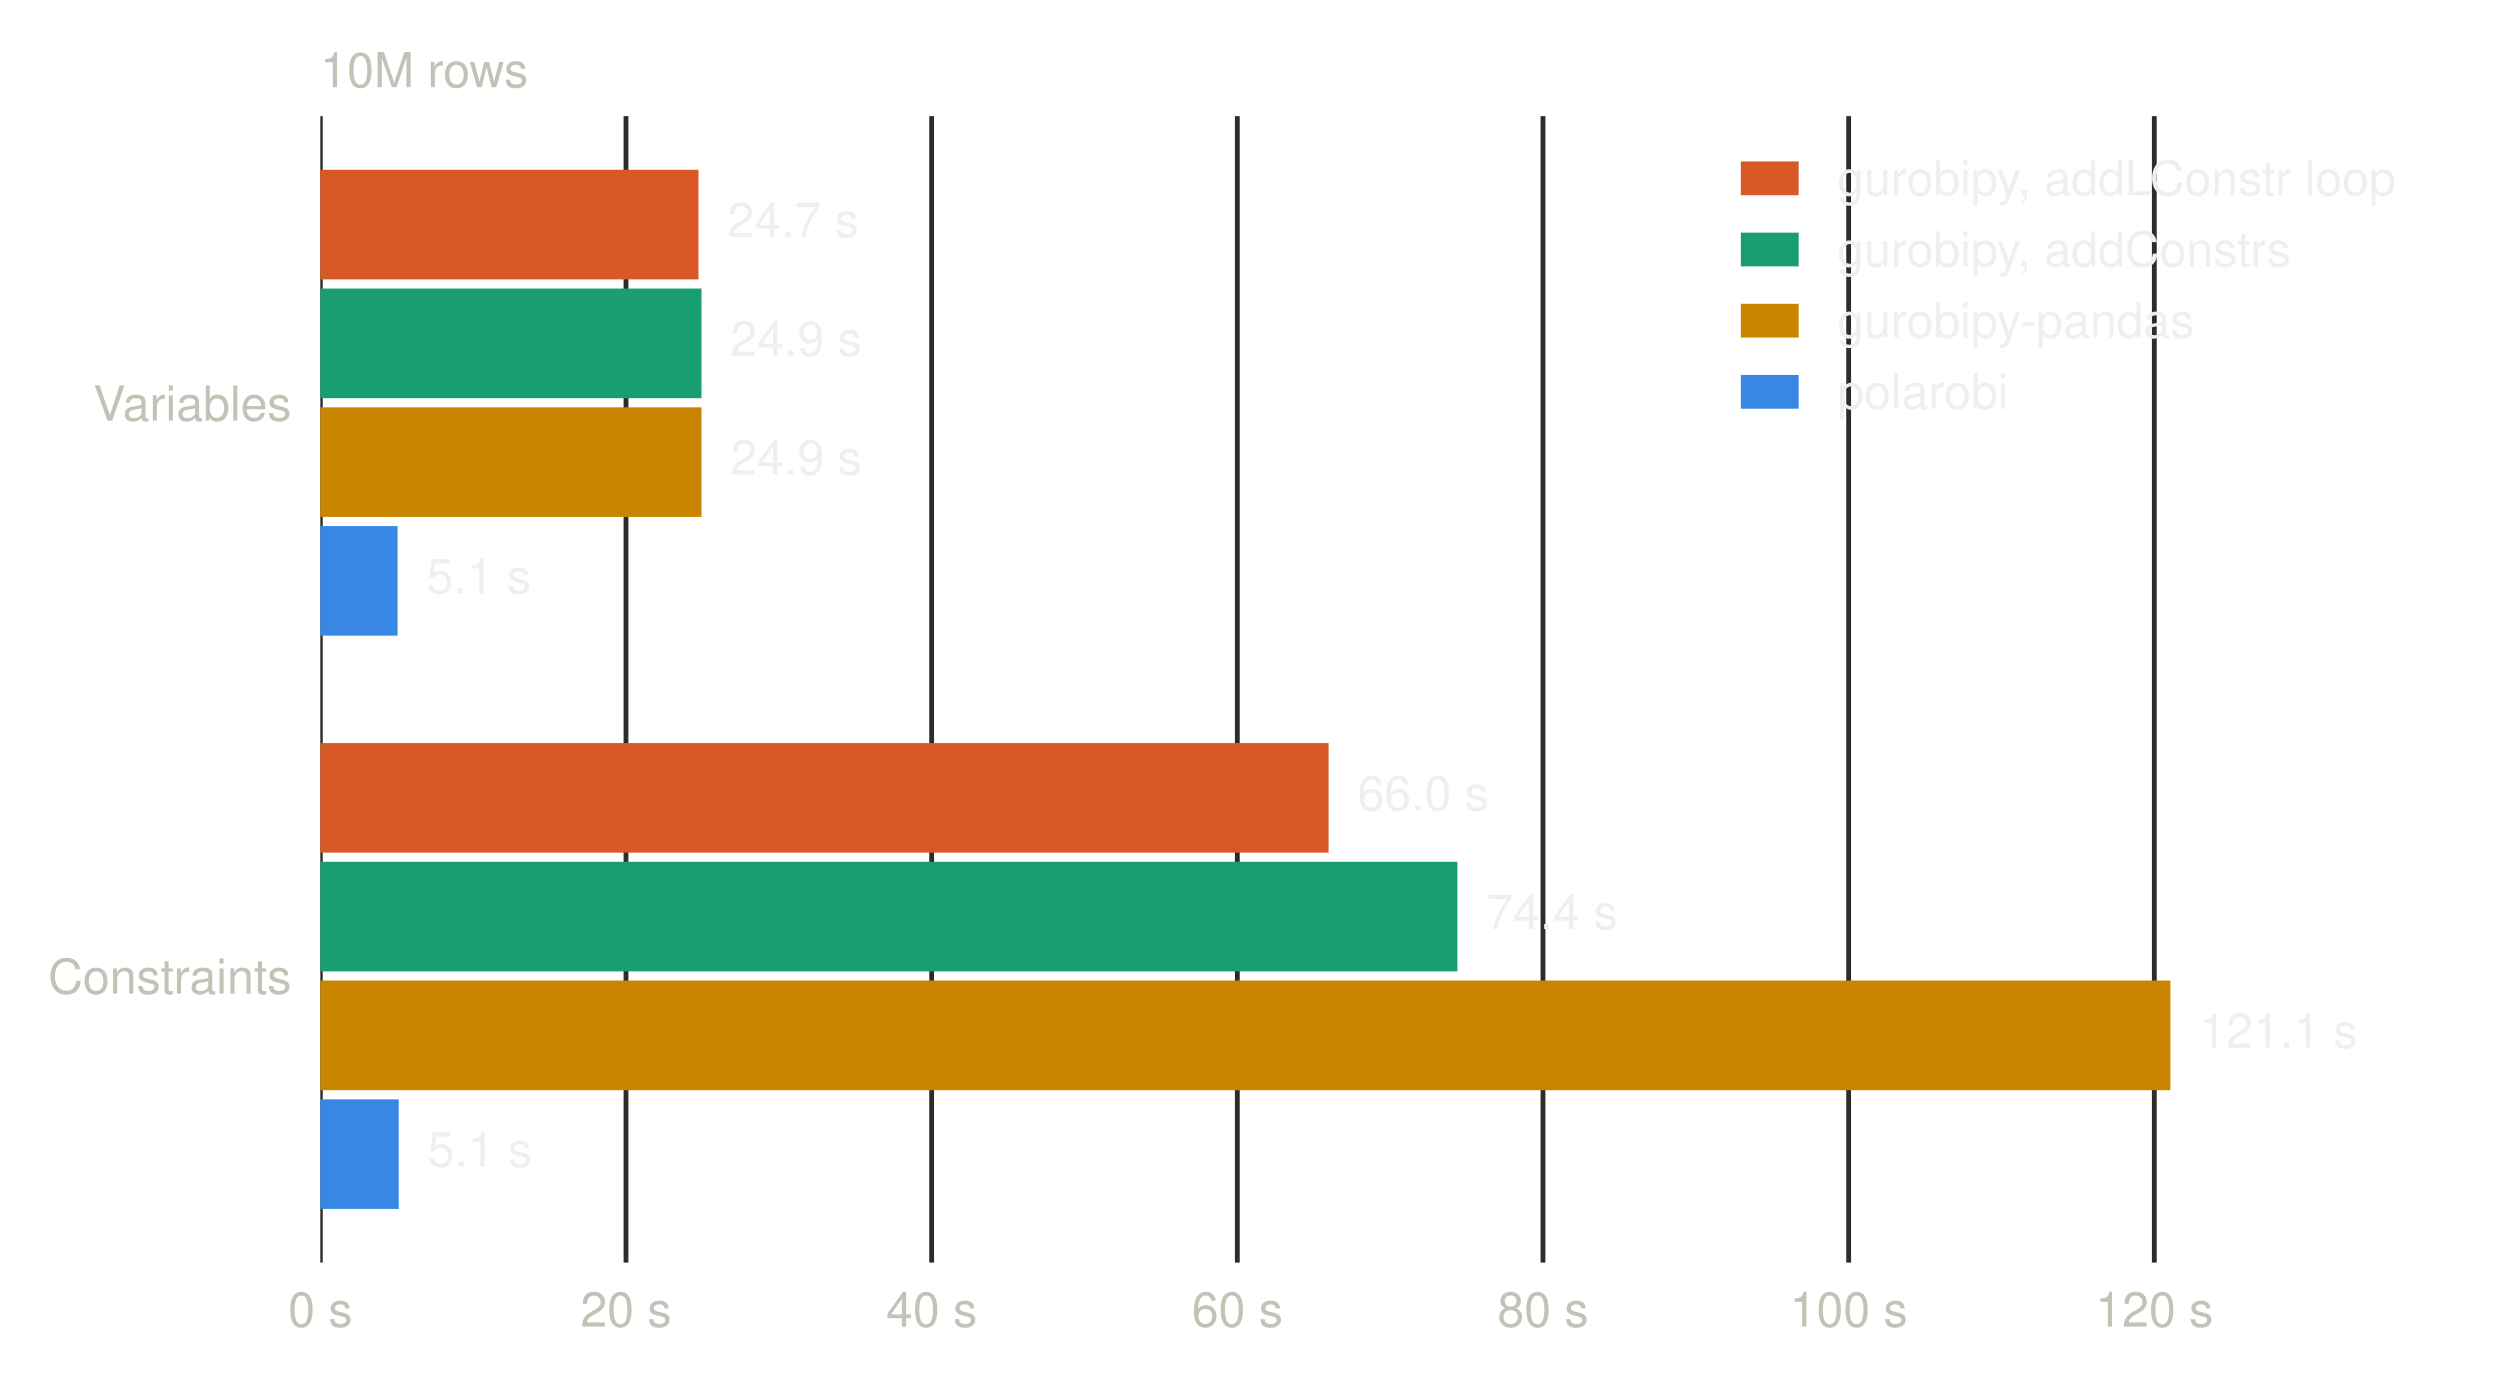
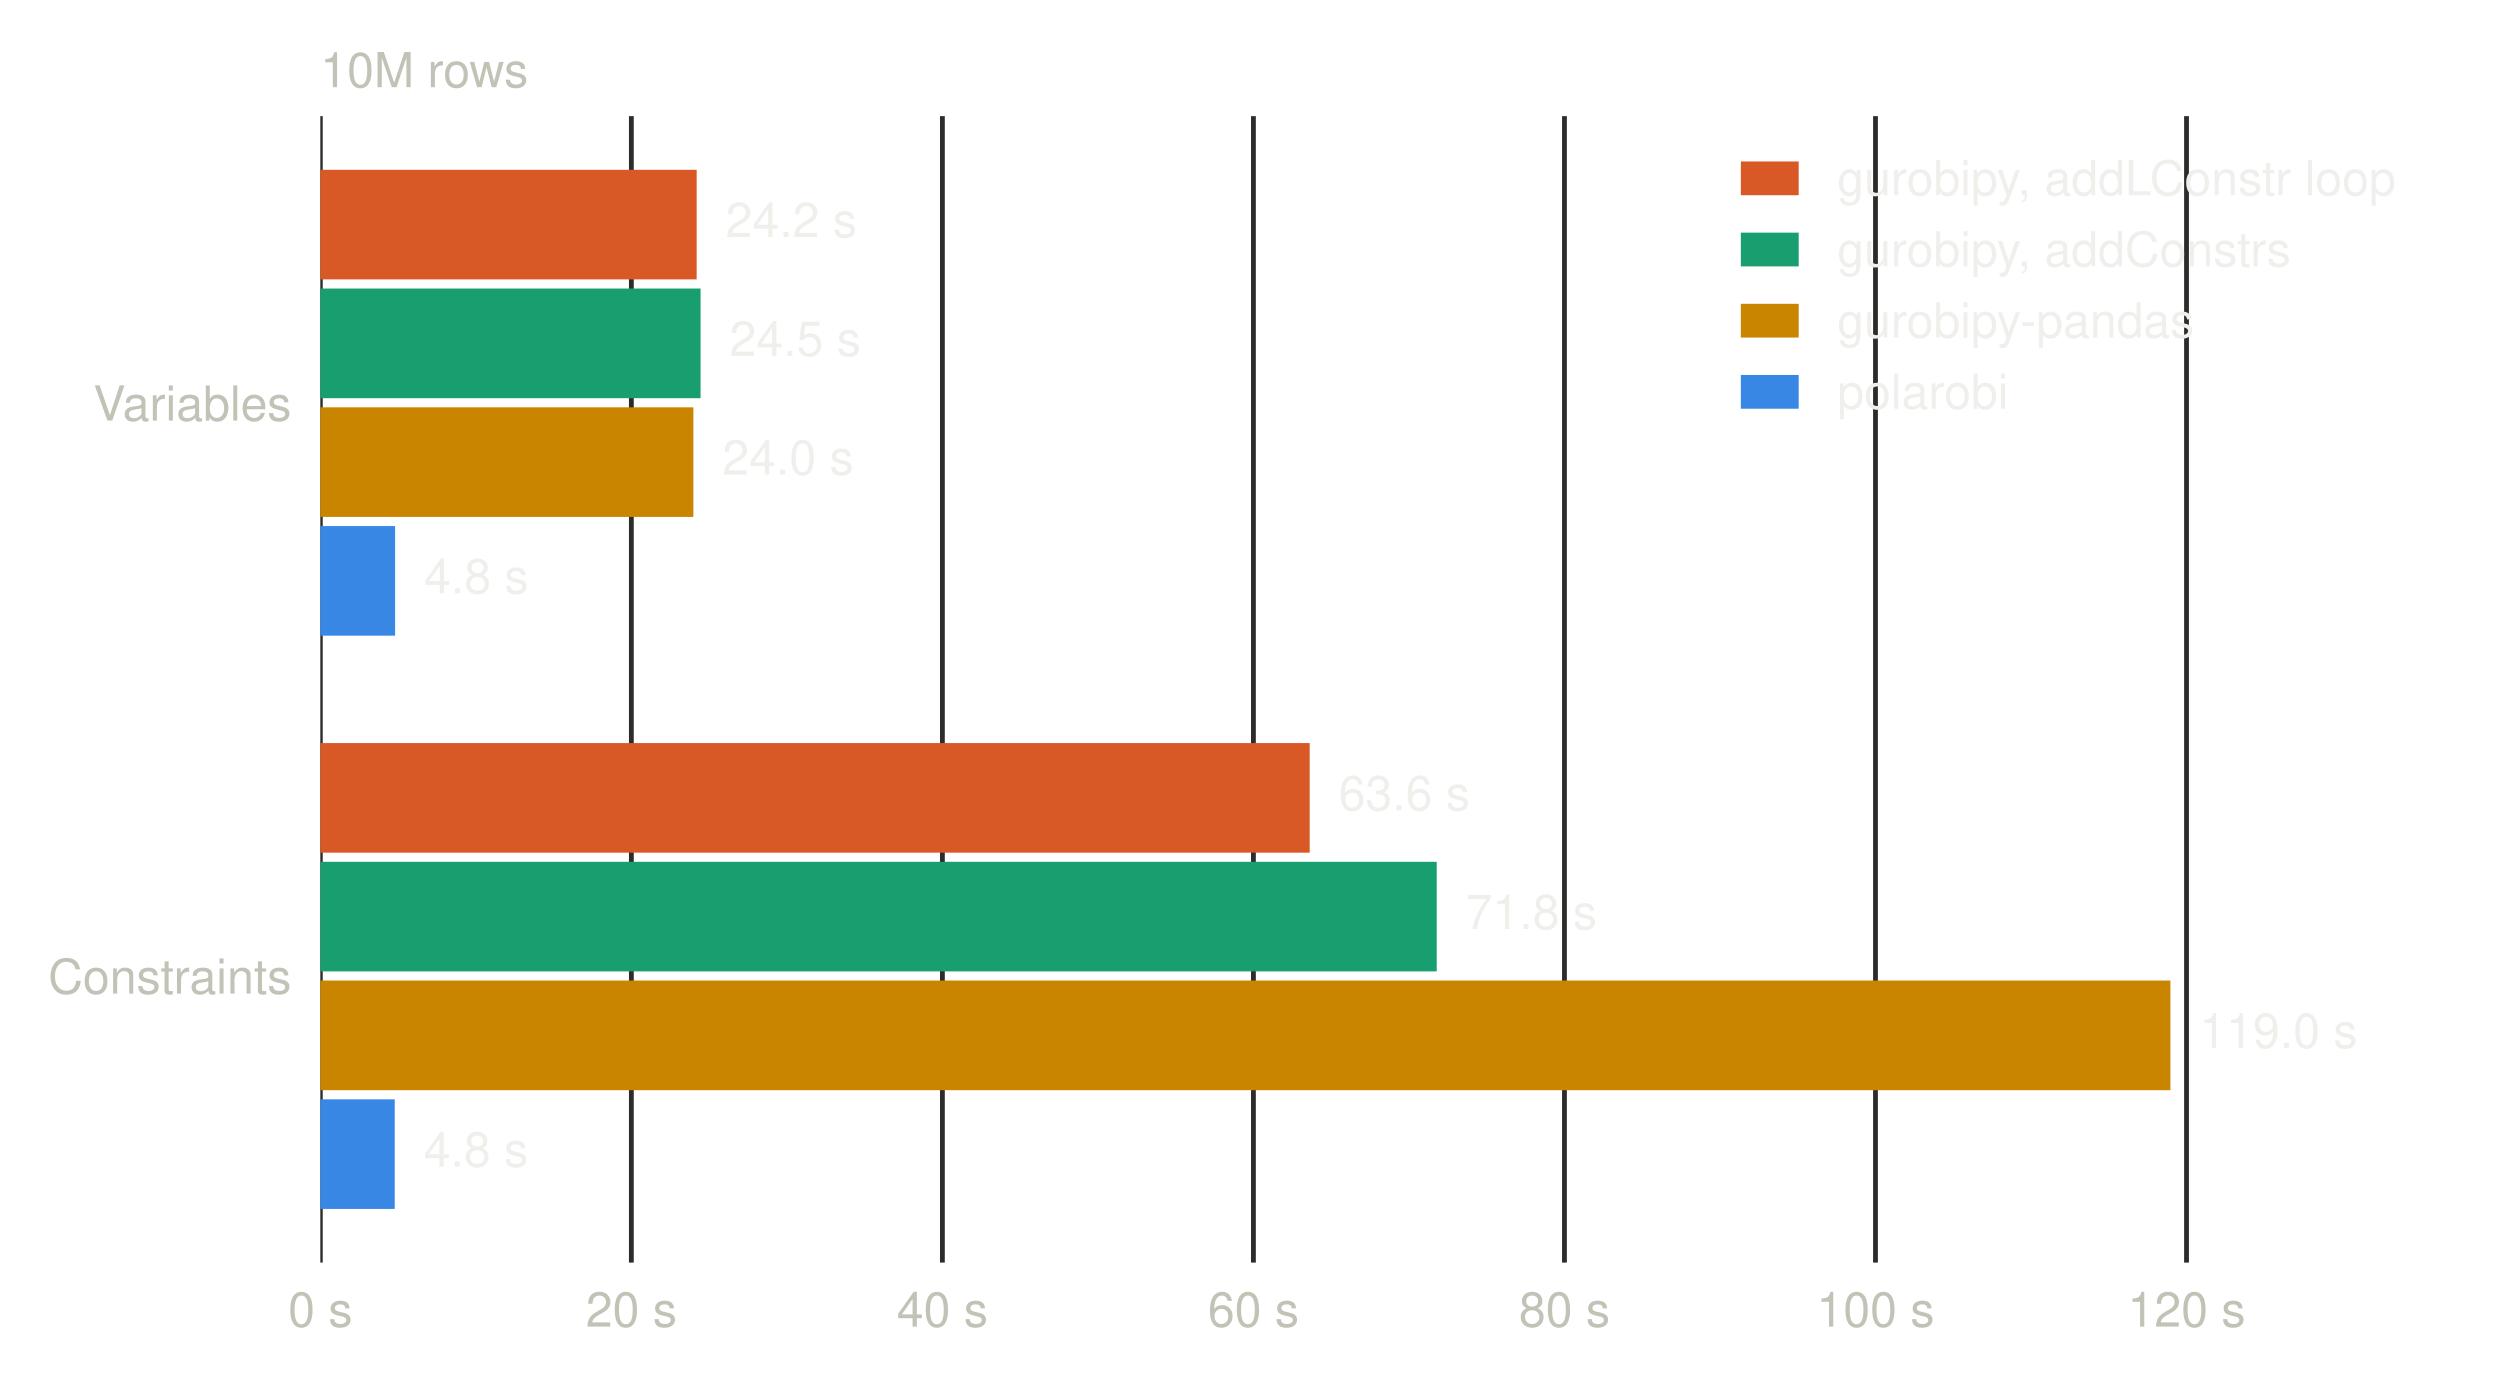
<svg xmlns="http://www.w3.org/2000/svg" width="518.4pt" height="288pt" viewBox="0 0 518.4 288" version="1.1">
  <defs>
    <style type="text/css">*{stroke-linejoin: round; stroke-linecap: butt}</style>
  </defs>
  <g id="figure_1">
    <g id="patch_1">
      <path d="M 0 288  L 518.4 288  L 518.4 0  L 0 0  L 0 288  z " style="fill: none; opacity: 0" />
    </g>
    <g id="axes_1">
      <g id="patch_2">
        <path d="M 66.422 261.815  L 507.6 261.815  L 507.6 24.08  L 66.422 24.08  L 66.422 261.815  z " style="fill: none" />
      </g>
      <g id="matplotlib.axis_1">
        <g id="xtick_1">
          <g id="line2d_1">
-             <path d="M 66.422 261.815  L 66.422 24.08  " clip-path="url(#p8a0bfc0b59)" style="fill: none; stroke: #2c2c2a; stroke-linecap: square" />
+             <path d="M 66.422 261.815  L 66.422 24.08  " clip-path="url(#p1225fb4cca)" style="fill: none; stroke: #2c2c2a; stroke-linecap: square" />
          </g>
          <g id="line2d_2" />
          <g id="text_1">
            <text style="font-size: 10px; font-family: 'Segoe UI', 'Helvetica', 'Arial', 'DejaVu Sans', sans-serif; text-anchor: middle; fill: #c3c2b7" x="66.422" y="275.096" transform="rotate(-0 66.42188 275.0955)">0 s</text>
          </g>
        </g>
        <g id="xtick_2">
          <g id="line2d_3">
-             <path d="M 129.805 261.815  L 129.805 24.08  " clip-path="url(#p8a0bfc0b59)" style="fill: none; stroke: #2c2c2a; stroke-linecap: square" />
+             <path d="M 130.918 261.815  L 130.918 24.08  " clip-path="url(#p1225fb4cca)" style="fill: none; stroke: #2c2c2a; stroke-linecap: square" />
          </g>
          <g id="line2d_4" />
          <g id="text_2">
-             <text style="font-size: 10px; font-family: 'Segoe UI', 'Helvetica', 'Arial', 'DejaVu Sans', sans-serif; text-anchor: middle; fill: #c3c2b7" x="129.805" y="275.096" transform="rotate(-0 129.8046 275.0955)">20 s</text>
+             <text style="font-size: 10px; font-family: 'Segoe UI', 'Helvetica', 'Arial', 'DejaVu Sans', sans-serif; text-anchor: middle; fill: #c3c2b7" x="130.918" y="275.096" transform="rotate(-0 130.9176 275.0955)">20 s</text>
          </g>
        </g>
        <g id="xtick_3">
          <g id="line2d_5">
-             <path d="M 193.187 261.815  L 193.187 24.08  " clip-path="url(#p8a0bfc0b59)" style="fill: none; stroke: #2c2c2a; stroke-linecap: square" />
+             <path d="M 195.413 261.815  L 195.413 24.08  " clip-path="url(#p1225fb4cca)" style="fill: none; stroke: #2c2c2a; stroke-linecap: square" />
          </g>
          <g id="line2d_6" />
          <g id="text_3">
-             <text style="font-size: 10px; font-family: 'Segoe UI', 'Helvetica', 'Arial', 'DejaVu Sans', sans-serif; text-anchor: middle; fill: #c3c2b7" x="193.187" y="275.096" transform="rotate(-0 193.1873 275.0955)">40 s</text>
+             <text style="font-size: 10px; font-family: 'Segoe UI', 'Helvetica', 'Arial', 'DejaVu Sans', sans-serif; text-anchor: middle; fill: #c3c2b7" x="195.413" y="275.096" transform="rotate(-0 195.4134 275.0955)">40 s</text>
          </g>
        </g>
        <g id="xtick_4">
          <g id="line2d_7">
-             <path d="M 256.57 261.815  L 256.57 24.08  " clip-path="url(#p8a0bfc0b59)" style="fill: none; stroke: #2c2c2a; stroke-linecap: square" />
+             <path d="M 259.909 261.815  L 259.909 24.08  " clip-path="url(#p1225fb4cca)" style="fill: none; stroke: #2c2c2a; stroke-linecap: square" />
          </g>
          <g id="line2d_8" />
          <g id="text_4">
-             <text style="font-size: 10px; font-family: 'Segoe UI', 'Helvetica', 'Arial', 'DejaVu Sans', sans-serif; text-anchor: middle; fill: #c3c2b7" x="256.57" y="275.096" transform="rotate(-0 256.57 275.0955)">60 s</text>
+             <text style="font-size: 10px; font-family: 'Segoe UI', 'Helvetica', 'Arial', 'DejaVu Sans', sans-serif; text-anchor: middle; fill: #c3c2b7" x="259.909" y="275.096" transform="rotate(-0 259.9092 275.0955)">60 s</text>
          </g>
        </g>
        <g id="xtick_5">
          <g id="line2d_9">
-             <path d="M 319.953 261.815  L 319.953 24.08  " clip-path="url(#p8a0bfc0b59)" style="fill: none; stroke: #2c2c2a; stroke-linecap: square" />
+             <path d="M 324.405 261.815  L 324.405 24.08  " clip-path="url(#p1225fb4cca)" style="fill: none; stroke: #2c2c2a; stroke-linecap: square" />
          </g>
          <g id="line2d_10" />
          <g id="text_5">
-             <text style="font-size: 10px; font-family: 'Segoe UI', 'Helvetica', 'Arial', 'DejaVu Sans', sans-serif; text-anchor: middle; fill: #c3c2b7" x="319.953" y="275.096" transform="rotate(-0 319.9527 275.0955)">80 s</text>
+             <text style="font-size: 10px; font-family: 'Segoe UI', 'Helvetica', 'Arial', 'DejaVu Sans', sans-serif; text-anchor: middle; fill: #c3c2b7" x="324.405" y="275.096" transform="rotate(-0 324.4049 275.0955)">80 s</text>
          </g>
        </g>
        <g id="xtick_6">
          <g id="line2d_11">
-             <path d="M 383.335 261.815  L 383.335 24.08  " clip-path="url(#p8a0bfc0b59)" style="fill: none; stroke: #2c2c2a; stroke-linecap: square" />
+             <path d="M 388.901 261.815  L 388.901 24.08  " clip-path="url(#p1225fb4cca)" style="fill: none; stroke: #2c2c2a; stroke-linecap: square" />
          </g>
          <g id="line2d_12" />
          <g id="text_6">
-             <text style="font-size: 10px; font-family: 'Segoe UI', 'Helvetica', 'Arial', 'DejaVu Sans', sans-serif; text-anchor: middle; fill: #c3c2b7" x="383.335" y="275.096" transform="rotate(-0 383.3354 275.0955)">100 s</text>
+             <text style="font-size: 10px; font-family: 'Segoe UI', 'Helvetica', 'Arial', 'DejaVu Sans', sans-serif; text-anchor: middle; fill: #c3c2b7" x="388.901" y="275.096" transform="rotate(-0 388.9007 275.0955)">100 s</text>
          </g>
        </g>
        <g id="xtick_7">
          <g id="line2d_13">
-             <path d="M 446.718 261.815  L 446.718 24.08  " clip-path="url(#p8a0bfc0b59)" style="fill: none; stroke: #2c2c2a; stroke-linecap: square" />
+             <path d="M 453.396 261.815  L 453.396 24.08  " clip-path="url(#p1225fb4cca)" style="fill: none; stroke: #2c2c2a; stroke-linecap: square" />
          </g>
          <g id="line2d_14" />
          <g id="text_7">
-             <text style="font-size: 10px; font-family: 'Segoe UI', 'Helvetica', 'Arial', 'DejaVu Sans', sans-serif; text-anchor: middle; fill: #c3c2b7" x="446.718" y="275.096" transform="rotate(-0 446.7181 275.0955)">120 s</text>
+             <text style="font-size: 10px; font-family: 'Segoe UI', 'Helvetica', 'Arial', 'DejaVu Sans', sans-serif; text-anchor: middle; fill: #c3c2b7" x="453.396" y="275.096" transform="rotate(-0 453.3964 275.0955)">120 s</text>
          </g>
        </g>
      </g>
      <g id="matplotlib.axis_2">
        <g id="ytick_1">
          <g id="line2d_15" />
          <g id="text_8">
            <text style="font-size: 10px; font-family: 'Segoe UI', 'Helvetica', 'Arial', 'DejaVu Sans', sans-serif; text-anchor: end; fill: #c3c2b7" x="60.422" y="87.216" transform="rotate(-0 60.42188 87.21558)">Variables</text>
          </g>
        </g>
        <g id="ytick_2">
          <g id="line2d_16" />
          <g id="text_9">
            <text style="font-size: 10px; font-family: 'Segoe UI', 'Helvetica', 'Arial', 'DejaVu Sans', sans-serif; text-anchor: end; fill: #c3c2b7" x="60.422" y="206.036" transform="rotate(-0 60.42188 206.0362)">Constraints</text>
          </g>
        </g>
      </g>
      <g id="patch_3">
-         <path d="M 66.422 35.212  L 144.838 35.212  L 144.838 57.942  L 66.422 57.942  z " clip-path="url(#p8a0bfc0b59)" style="fill: #d95926" />
+         <path d="M 66.422 35.212  L 144.461 35.212  L 144.461 57.942  L 66.422 57.942  z " clip-path="url(#p1225fb4cca)" style="fill: #d95926" />
      </g>
      <g id="patch_4">
-         <path d="M 66.422 154.08  L 275.494 154.08  L 275.494 176.81  L 66.422 176.81  z " clip-path="url(#p8a0bfc0b59)" style="fill: #d95926" />
+         <path d="M 66.422 154.08  L 271.577 154.08  L 271.577 176.81  L 66.422 176.81  z " clip-path="url(#p1225fb4cca)" style="fill: #d95926" />
      </g>
      <g id="text_10">
-         <text style="font-size: 10px; font-family: 'Segoe UI', 'Helvetica', 'Arial', 'DejaVu Sans', sans-serif; text-anchor: start; fill: #f0efec" x="150.838" y="49.165" transform="rotate(-0 150.8378 49.16525)">24.7 s</text>
+         <text style="font-size: 10px; font-family: 'Segoe UI', 'Helvetica', 'Arial', 'DejaVu Sans', sans-serif; text-anchor: start; fill: #f0efec" x="150.461" y="49.165" transform="rotate(-0 150.4605 49.16525)">24.2 s</text>
      </g>
      <g id="text_11">
-         <text style="font-size: 10px; font-family: 'Segoe UI', 'Helvetica', 'Arial', 'DejaVu Sans', sans-serif; text-anchor: start; fill: #f0efec" x="281.494" y="168.033" transform="rotate(-0 281.4936 168.0327)">66.0 s</text>
+         <text style="font-size: 10px; font-family: 'Segoe UI', 'Helvetica', 'Arial', 'DejaVu Sans', sans-serif; text-anchor: start; fill: #f0efec" x="277.577" y="168.033" transform="rotate(-0 277.5771 168.0327)">63.6 s</text>
      </g>
      <g id="patch_5">
-         <path d="M 66.422 59.837  L 145.468 59.837  L 145.468 82.567  L 66.422 82.567  z " clip-path="url(#p8a0bfc0b59)" style="fill: #199e70" />
+         <path d="M 66.422 59.837  L 145.27 59.837  L 145.27 82.567  L 66.422 82.567  z " clip-path="url(#p1225fb4cca)" style="fill: #199e70" />
      </g>
      <g id="patch_6">
-         <path d="M 66.422 178.704  L 302.203 178.704  L 302.203 201.434  L 66.422 201.434  z " clip-path="url(#p8a0bfc0b59)" style="fill: #199e70" />
+         <path d="M 66.422 178.704  L 297.919 178.704  L 297.919 201.434  L 66.422 201.434  z " clip-path="url(#p1225fb4cca)" style="fill: #199e70" />
      </g>
      <g id="text_12">
-         <text style="font-size: 10px; font-family: 'Segoe UI', 'Helvetica', 'Arial', 'DejaVu Sans', sans-serif; text-anchor: start; fill: #f0efec" x="151.468" y="73.79" transform="rotate(-0 151.4677 73.78969)">24.9 s</text>
+         <text style="font-size: 10px; font-family: 'Segoe UI', 'Helvetica', 'Arial', 'DejaVu Sans', sans-serif; text-anchor: start; fill: #f0efec" x="151.27" y="73.79" transform="rotate(-0 151.2695 73.78969)">24.5 s</text>
      </g>
      <g id="text_13">
-         <text style="font-size: 10px; font-family: 'Segoe UI', 'Helvetica', 'Arial', 'DejaVu Sans', sans-serif; text-anchor: start; fill: #f0efec" x="308.203" y="192.657" transform="rotate(-0 308.2032 192.6572)">74.4 s</text>
+         <text style="font-size: 10px; font-family: 'Segoe UI', 'Helvetica', 'Arial', 'DejaVu Sans', sans-serif; text-anchor: start; fill: #f0efec" x="303.919" y="192.657" transform="rotate(-0 303.9193 192.6572)">71.8 s</text>
      </g>
      <g id="patch_7">
-         <path d="M 66.422 84.461  L 145.47 84.461  L 145.47 107.191  L 66.422 107.191  z " clip-path="url(#p8a0bfc0b59)" style="fill: #c98500" />
+         <path d="M 66.422 84.461  L 143.778 84.461  L 143.778 107.191  L 66.422 107.191  z " clip-path="url(#p1225fb4cca)" style="fill: #c98500" />
      </g>
      <g id="patch_8">
-         <path d="M 66.422 203.329  L 450.055 203.329  L 450.055 226.059  L 66.422 226.059  z " clip-path="url(#p8a0bfc0b59)" style="fill: #c98500" />
+         <path d="M 66.422 203.329  L 450.055 203.329  L 450.055 226.059  L 66.422 226.059  z " clip-path="url(#p1225fb4cca)" style="fill: #c98500" />
      </g>
      <g id="text_14">
-         <text style="font-size: 10px; font-family: 'Segoe UI', 'Helvetica', 'Arial', 'DejaVu Sans', sans-serif; text-anchor: start; fill: #f0efec" x="151.47" y="98.414" transform="rotate(-0 151.4704 98.41412)">24.9 s</text>
+         <text style="font-size: 10px; font-family: 'Segoe UI', 'Helvetica', 'Arial', 'DejaVu Sans', sans-serif; text-anchor: start; fill: #f0efec" x="149.778" y="98.414" transform="rotate(-0 149.7775 98.41412)">24.0 s</text>
      </g>
      <g id="text_15">
-         <text style="font-size: 10px; font-family: 'Segoe UI', 'Helvetica', 'Arial', 'DejaVu Sans', sans-serif; text-anchor: start; fill: #f0efec" x="456.055" y="217.282" transform="rotate(-0 456.055 217.2816)">121.1 s</text>
+         <text style="font-size: 10px; font-family: 'Segoe UI', 'Helvetica', 'Arial', 'DejaVu Sans', sans-serif; text-anchor: start; fill: #f0efec" x="456.055" y="217.282" transform="rotate(-0 456.055 217.2816)">119.0 s</text>
      </g>
      <g id="patch_9">
-         <path d="M 66.422 109.086  L 82.446 109.086  L 82.446 131.816  L 66.422 131.816  z " clip-path="url(#p8a0bfc0b59)" style="fill: #3987e5" />
+         <path d="M 66.422 109.086  L 81.928 109.086  L 81.928 131.816  L 66.422 131.816  z " clip-path="url(#p1225fb4cca)" style="fill: #3987e5" />
      </g>
      <g id="patch_10">
-         <path d="M 66.422 227.953  L 82.679 227.953  L 82.679 250.683  L 66.422 250.683  z " clip-path="url(#p8a0bfc0b59)" style="fill: #3987e5" />
+         <path d="M 66.422 227.953  L 81.853 227.953  L 81.853 250.683  L 66.422 250.683  z " clip-path="url(#p1225fb4cca)" style="fill: #3987e5" />
      </g>
      <g id="text_16">
-         <text style="font-size: 10px; font-family: 'Segoe UI', 'Helvetica', 'Arial', 'DejaVu Sans', sans-serif; text-anchor: start; fill: #f0efec" x="88.446" y="123.039" transform="rotate(-0 88.44597 123.0386)">5.1 s</text>
+         <text style="font-size: 10px; font-family: 'Segoe UI', 'Helvetica', 'Arial', 'DejaVu Sans', sans-serif; text-anchor: start; fill: #f0efec" x="87.928" y="123.039" transform="rotate(-0 87.92791 123.0386)">4.8 s</text>
      </g>
      <g id="text_17">
-         <text style="font-size: 10px; font-family: 'Segoe UI', 'Helvetica', 'Arial', 'DejaVu Sans', sans-serif; text-anchor: start; fill: #f0efec" x="88.679" y="241.906" transform="rotate(-0 88.67902 241.906)">5.1 s</text>
+         <text style="font-size: 10px; font-family: 'Segoe UI', 'Helvetica', 'Arial', 'DejaVu Sans', sans-serif; text-anchor: start; fill: #f0efec" x="87.853" y="241.906" transform="rotate(-0 87.85308 241.906)">4.8 s</text>
      </g>
      <g id="text_18">
        <text style="font-size: 10px; font-family: 'Segoe UI', 'Helvetica', 'Arial', 'DejaVu Sans', sans-serif; text-anchor: start; fill: #c3c2b7" x="66.422" y="18.08" transform="rotate(-0 66.42188 18.08027)">10M rows</text>
      </g>
      <g id="legend_1">
        <g id="patch_11">
          <path d="M 360.977 40.483  L 372.977 40.483  L 372.977 33.483  L 360.977 33.483  z " style="fill: #d95926" />
        </g>
        <g id="text_19">
          <text style="font-size: 10px; font-family: 'Segoe UI', 'Helvetica', 'Arial', 'DejaVu Sans', sans-serif; text-anchor: start; fill: #f0efec" x="380.977" y="40.483" transform="rotate(-0 380.9766 40.4834)">gurobipy, addLConstr loop</text>
        </g>
        <g id="patch_12">
          <path d="M 360.977 55.24  L 372.977 55.24  L 372.977 48.24  L 360.977 48.24  z " style="fill: #199e70" />
        </g>
        <g id="text_20">
          <text style="font-size: 10px; font-family: 'Segoe UI', 'Helvetica', 'Arial', 'DejaVu Sans', sans-serif; text-anchor: start; fill: #f0efec" x="380.977" y="55.24" transform="rotate(-0 380.9766 55.23965)">gurobipy, addConstrs</text>
        </g>
        <g id="patch_13">
          <path d="M 360.977 69.996  L 372.977 69.996  L 372.977 62.996  L 360.977 62.996  z " style="fill: #c98500" />
        </g>
        <g id="text_21">
          <text style="font-size: 10px; font-family: 'Segoe UI', 'Helvetica', 'Arial', 'DejaVu Sans', sans-serif; text-anchor: start; fill: #f0efec" x="380.977" y="69.996" transform="rotate(-0 380.9766 69.9959)">gurobipy-pandas</text>
        </g>
        <g id="patch_14">
          <path d="M 360.977 84.752  L 372.977 84.752  L 372.977 77.752  L 360.977 77.752  z " style="fill: #3987e5" />
        </g>
        <g id="text_22">
          <text style="font-size: 10px; font-family: 'Segoe UI', 'Helvetica', 'Arial', 'DejaVu Sans', sans-serif; text-anchor: start; fill: #f0efec" x="380.977" y="84.752" transform="rotate(-0 380.9766 84.75215)">polarobi</text>
        </g>
      </g>
    </g>
  </g>
  <defs>
-     <clipPath id="p8a0bfc0b59">
+     <clipPath id="p1225fb4cca">
      <rect x="66.422" y="24.08" width="441.178" height="237.735" />
    </clipPath>
  </defs>
</svg>
